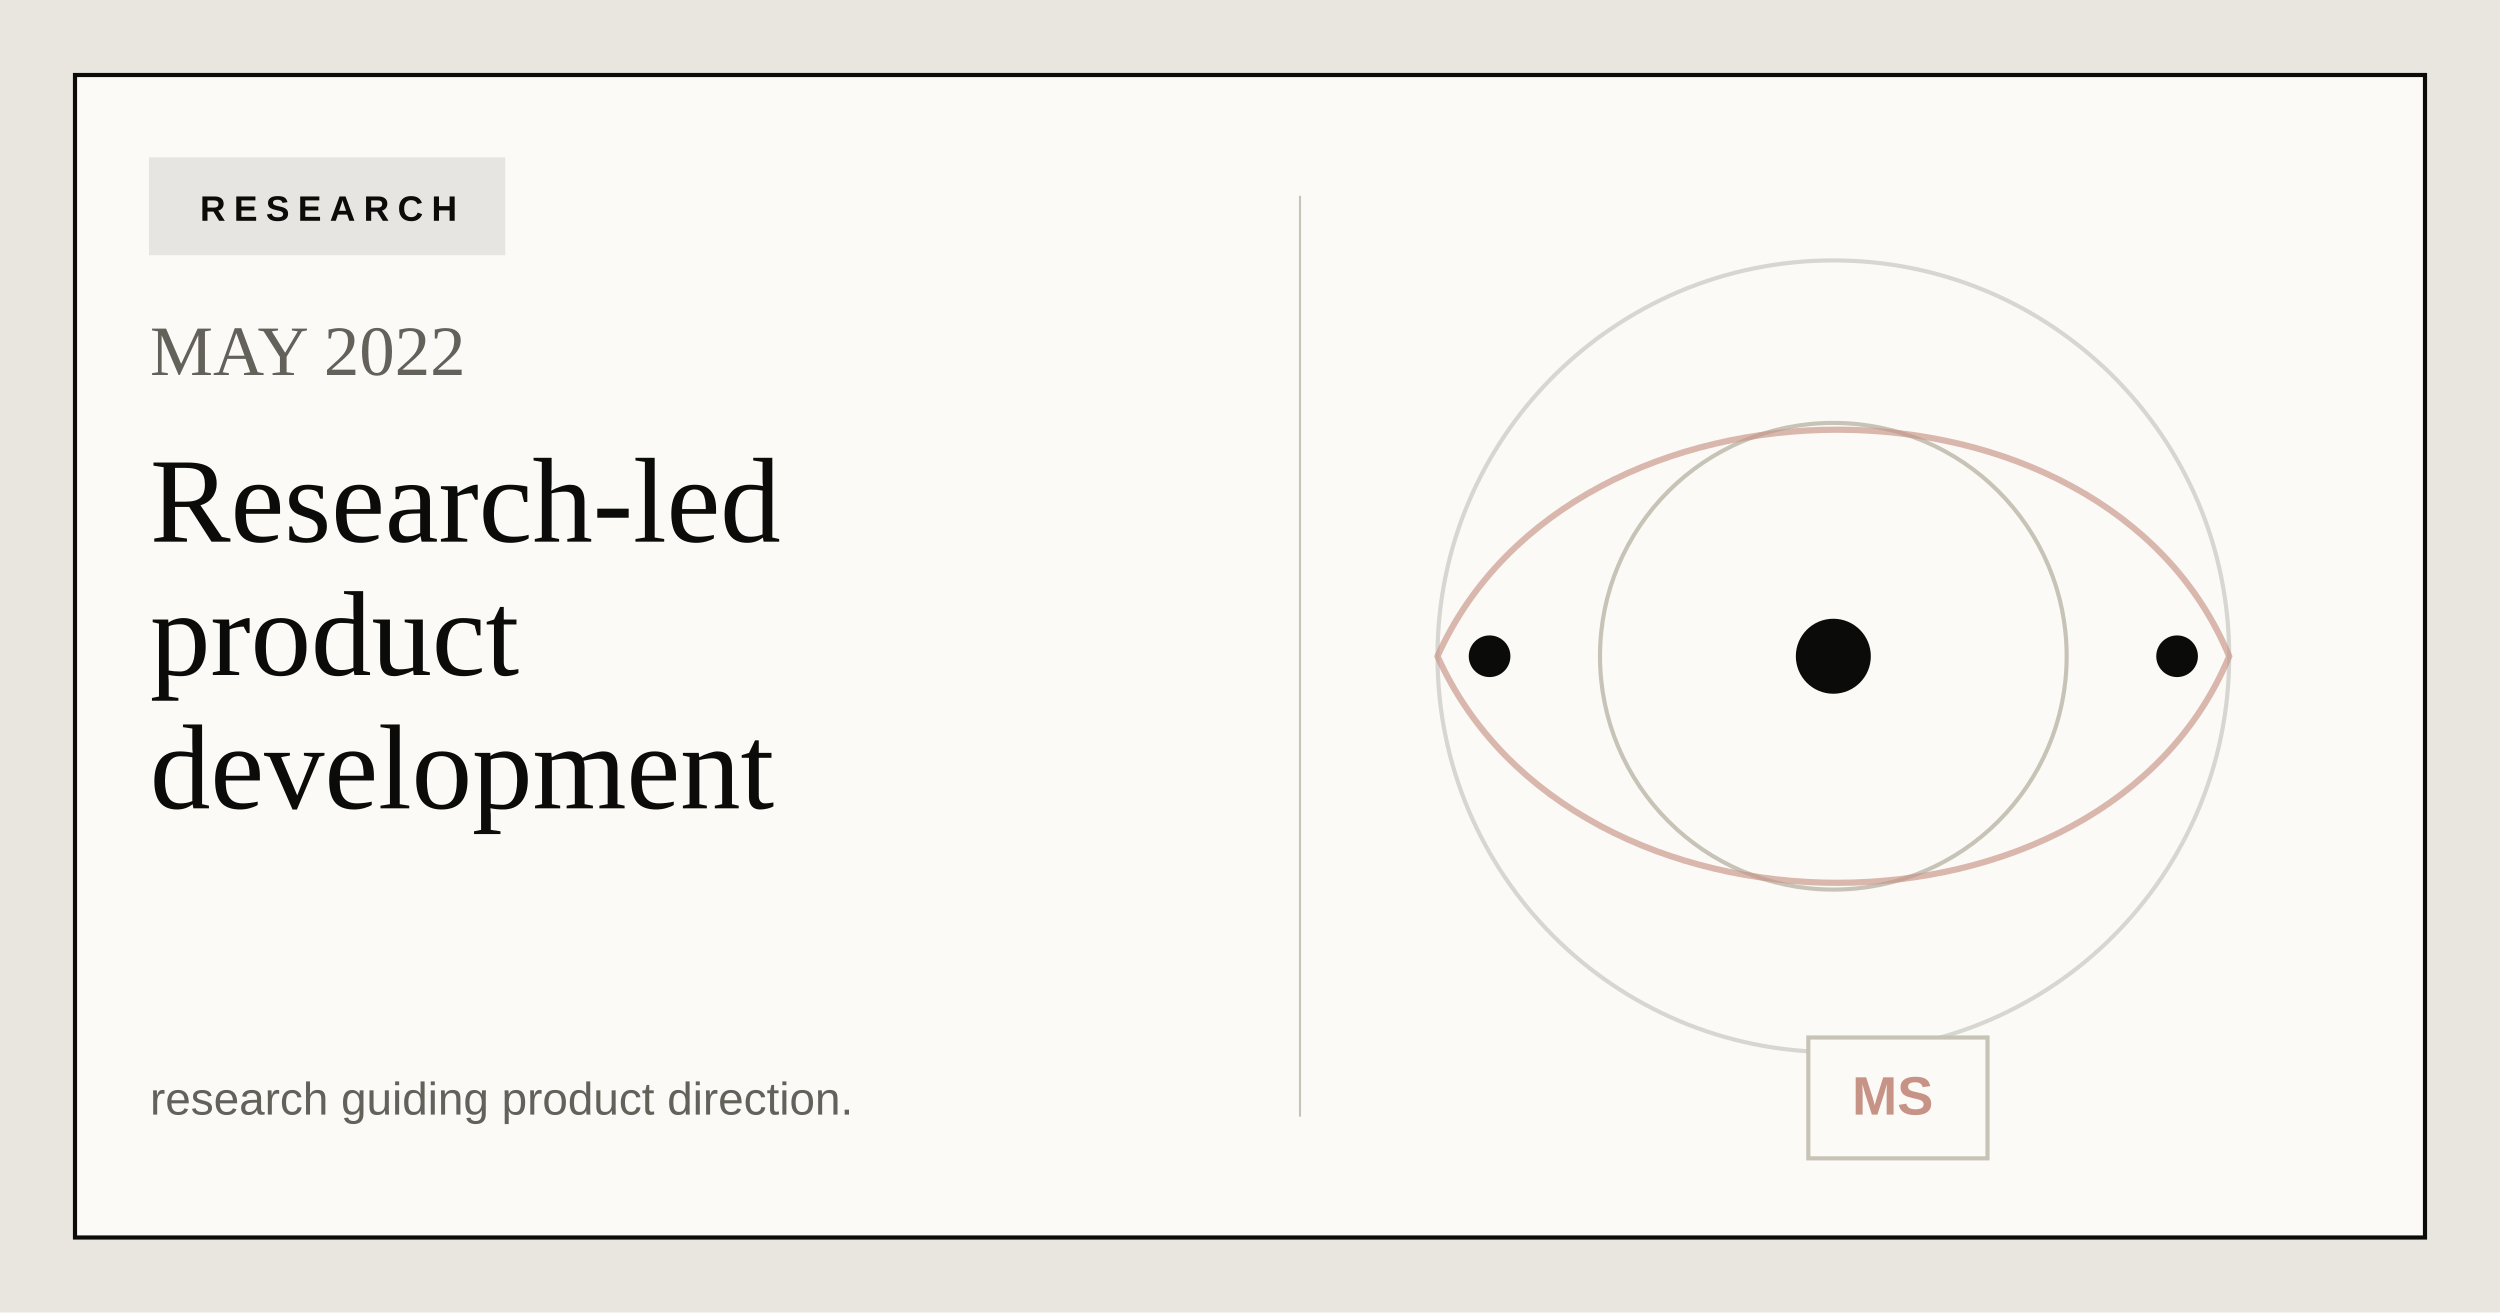
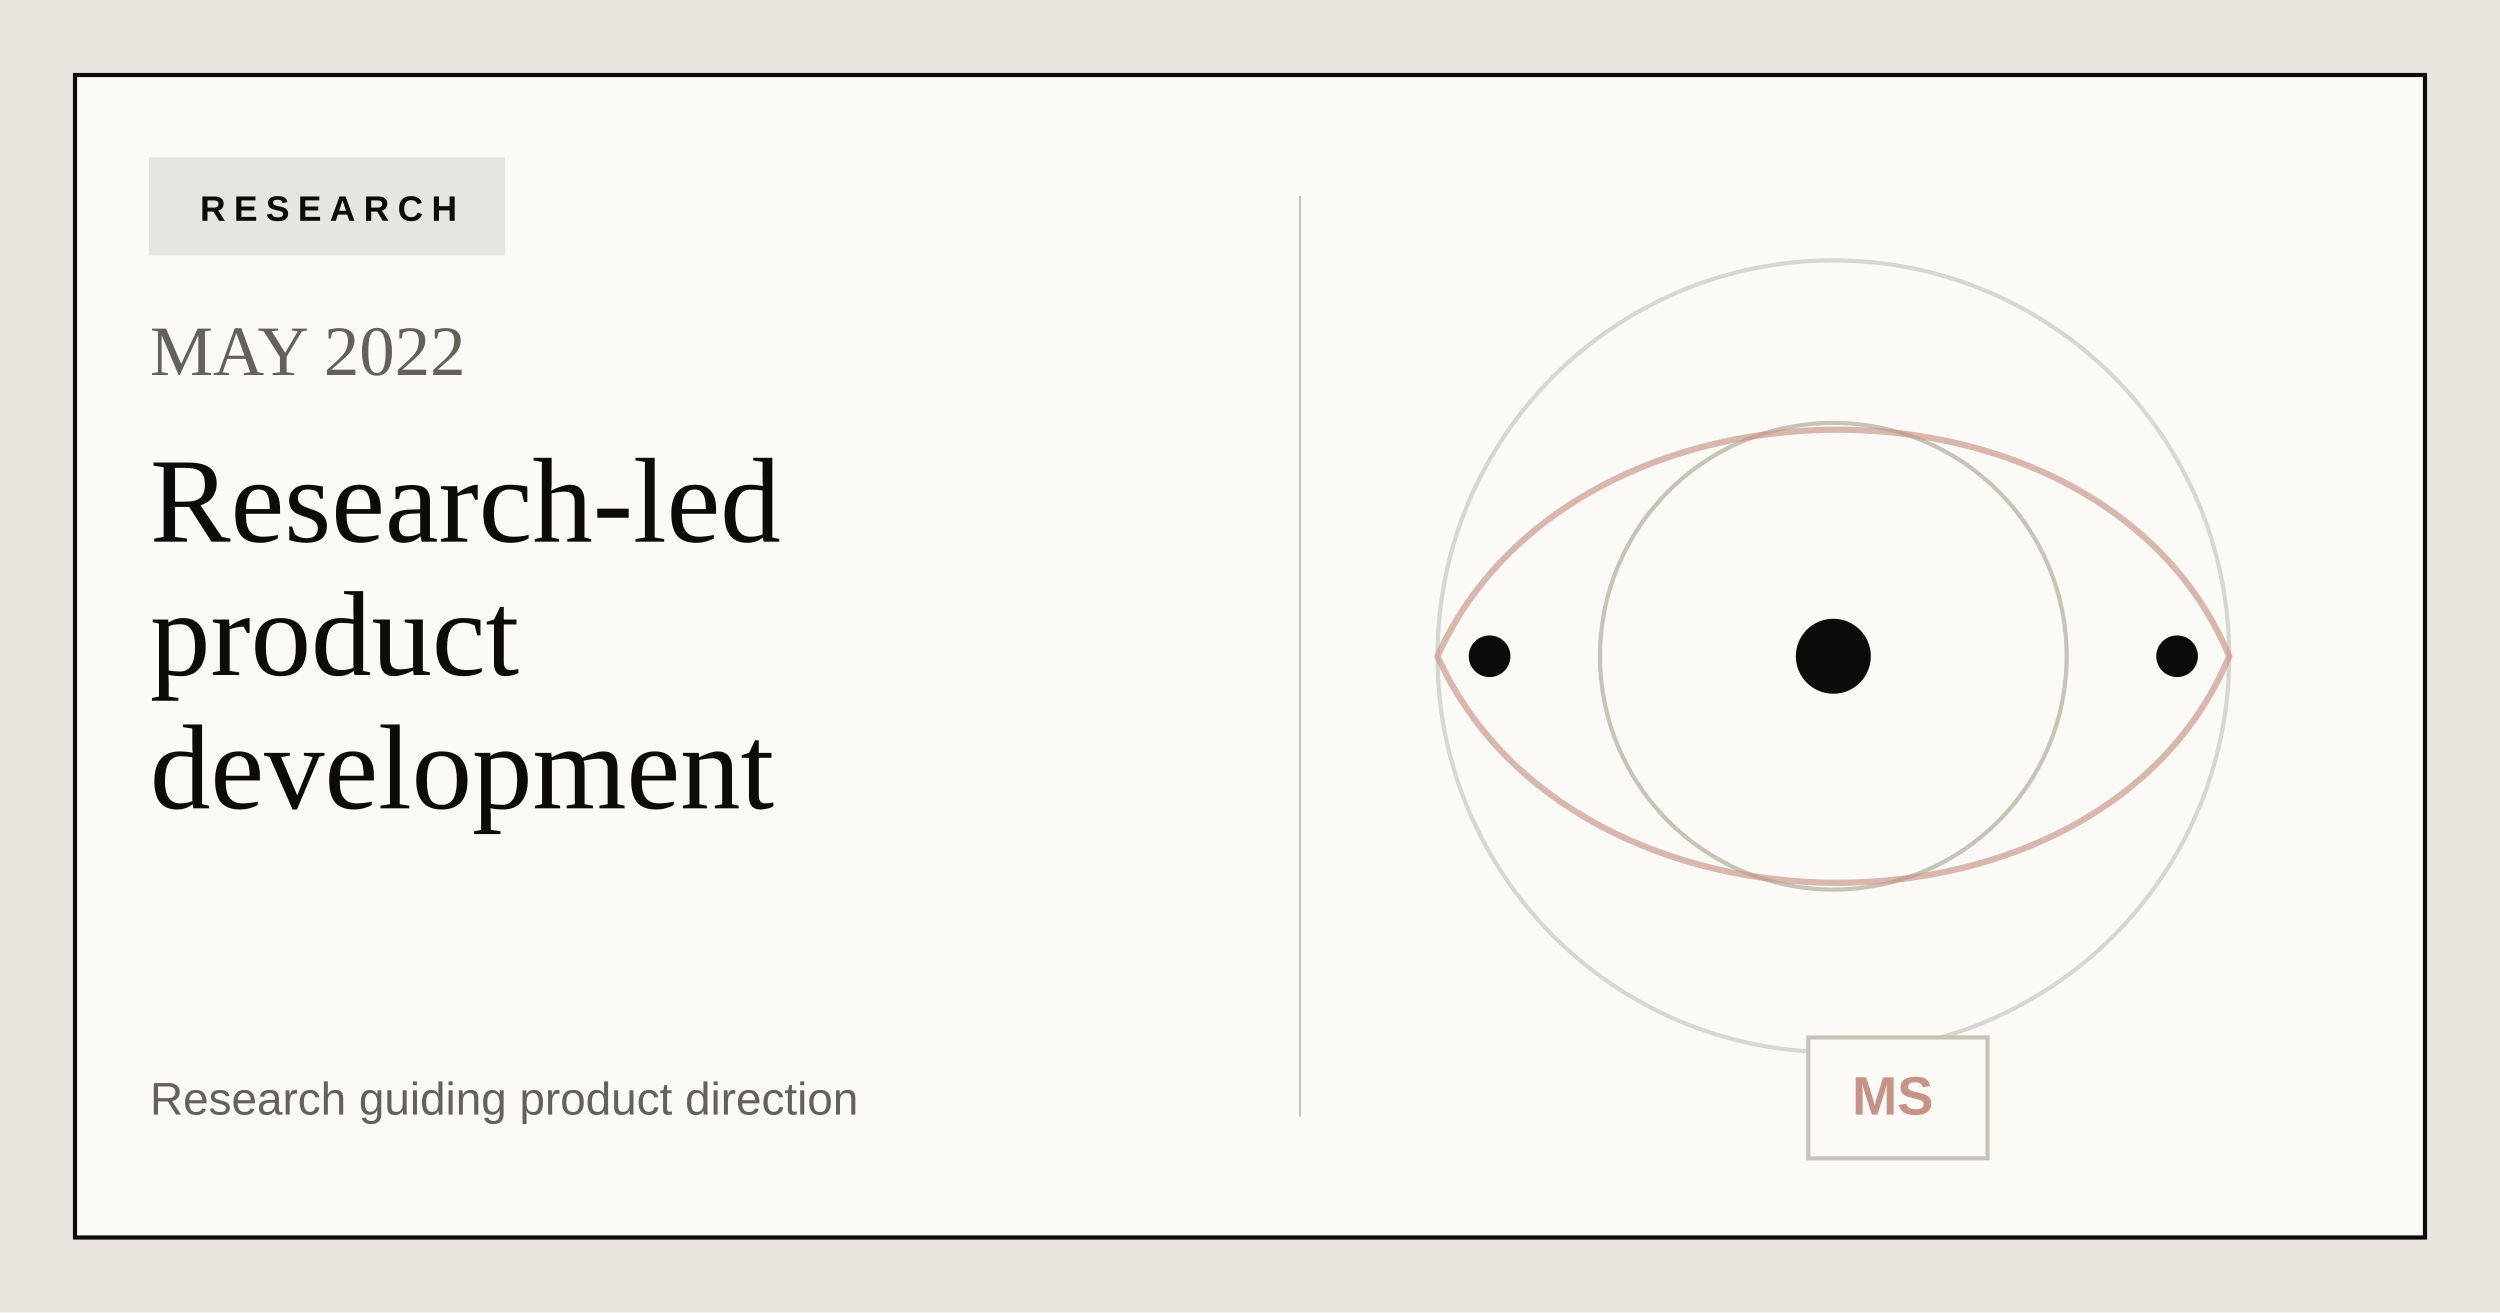
<svg xmlns="http://www.w3.org/2000/svg" width="1200" height="630" viewBox="0 0 1200 630" role="img" aria-labelledby="title desc">
  <rect width="1200" height="630" fill="#e8e6df" />
  <rect x="36" y="36" width="1128" height="558" fill="#fbfaf7" stroke="#0b0b09" stroke-width="2" />
  <rect x="72" y="76" width="170" height="46" fill="#8c877e" opacity="0.18" stroke="#8c877e" stroke-width="1" />
  <text x="96" y="106" font-family="Arial, Helvetica, sans-serif" font-size="17" font-weight="700" letter-spacing="4" fill="#0b0b09">RESEARCH</text>
  <text x="72" y="180" font-family="Georgia, 'Times New Roman', serif" font-size="34" fill="#64615b">MAY 2022</text>
  <text x="72" y="260" font-family="Georgia, 'Times New Roman', serif" font-size="58" font-weight="500" fill="#0b0b09">Research-led</text>
  <text x="72" y="324" font-family="Georgia, 'Times New Roman', serif" font-size="58" font-weight="500" fill="#0b0b09">product</text>
  <text x="72" y="388" font-family="Georgia, 'Times New Roman', serif" font-size="58" font-weight="500" fill="#0b0b09">development</text>
-   <text x="72" y="535" font-family="Arial, Helvetica, sans-serif" font-size="22" fill="#64615b">research guiding product direction.</text>
+   <text x="72" y="535" font-family="Arial, Helvetica, sans-serif" font-size="22" fill="#64615b">Research guiding product direction</text>
  <circle cx="880" cy="315" r="190" fill="none" stroke="#8c877e" stroke-width="2" opacity="0.32" />
  <circle cx="880" cy="315" r="112" fill="none" stroke="#c8c3b7" stroke-width="2" />
  <path d="M690 315 C755 170 1010 170 1070 315 C1010 460 755 460 690 315Z" fill="none" stroke="#c69386" stroke-width="3" opacity="0.65" />
  <circle cx="880" cy="315" r="18" fill="#0b0b09" />
  <circle cx="715" cy="315" r="10" fill="#0b0b09" />
  <circle cx="1045" cy="315" r="10" fill="#0b0b09" />
  <line x1="624" y1="94" x2="624" y2="536" stroke="#c8c3b7" stroke-width="1" />
  <rect x="868" y="498" width="86" height="58" fill="#fbfaf7" stroke="#c8c3b7" stroke-width="2" />
  <text x="889" y="535" font-family="Arial, Helvetica, sans-serif" font-size="26" font-weight="700" fill="#c69386">MS</text>
</svg>
